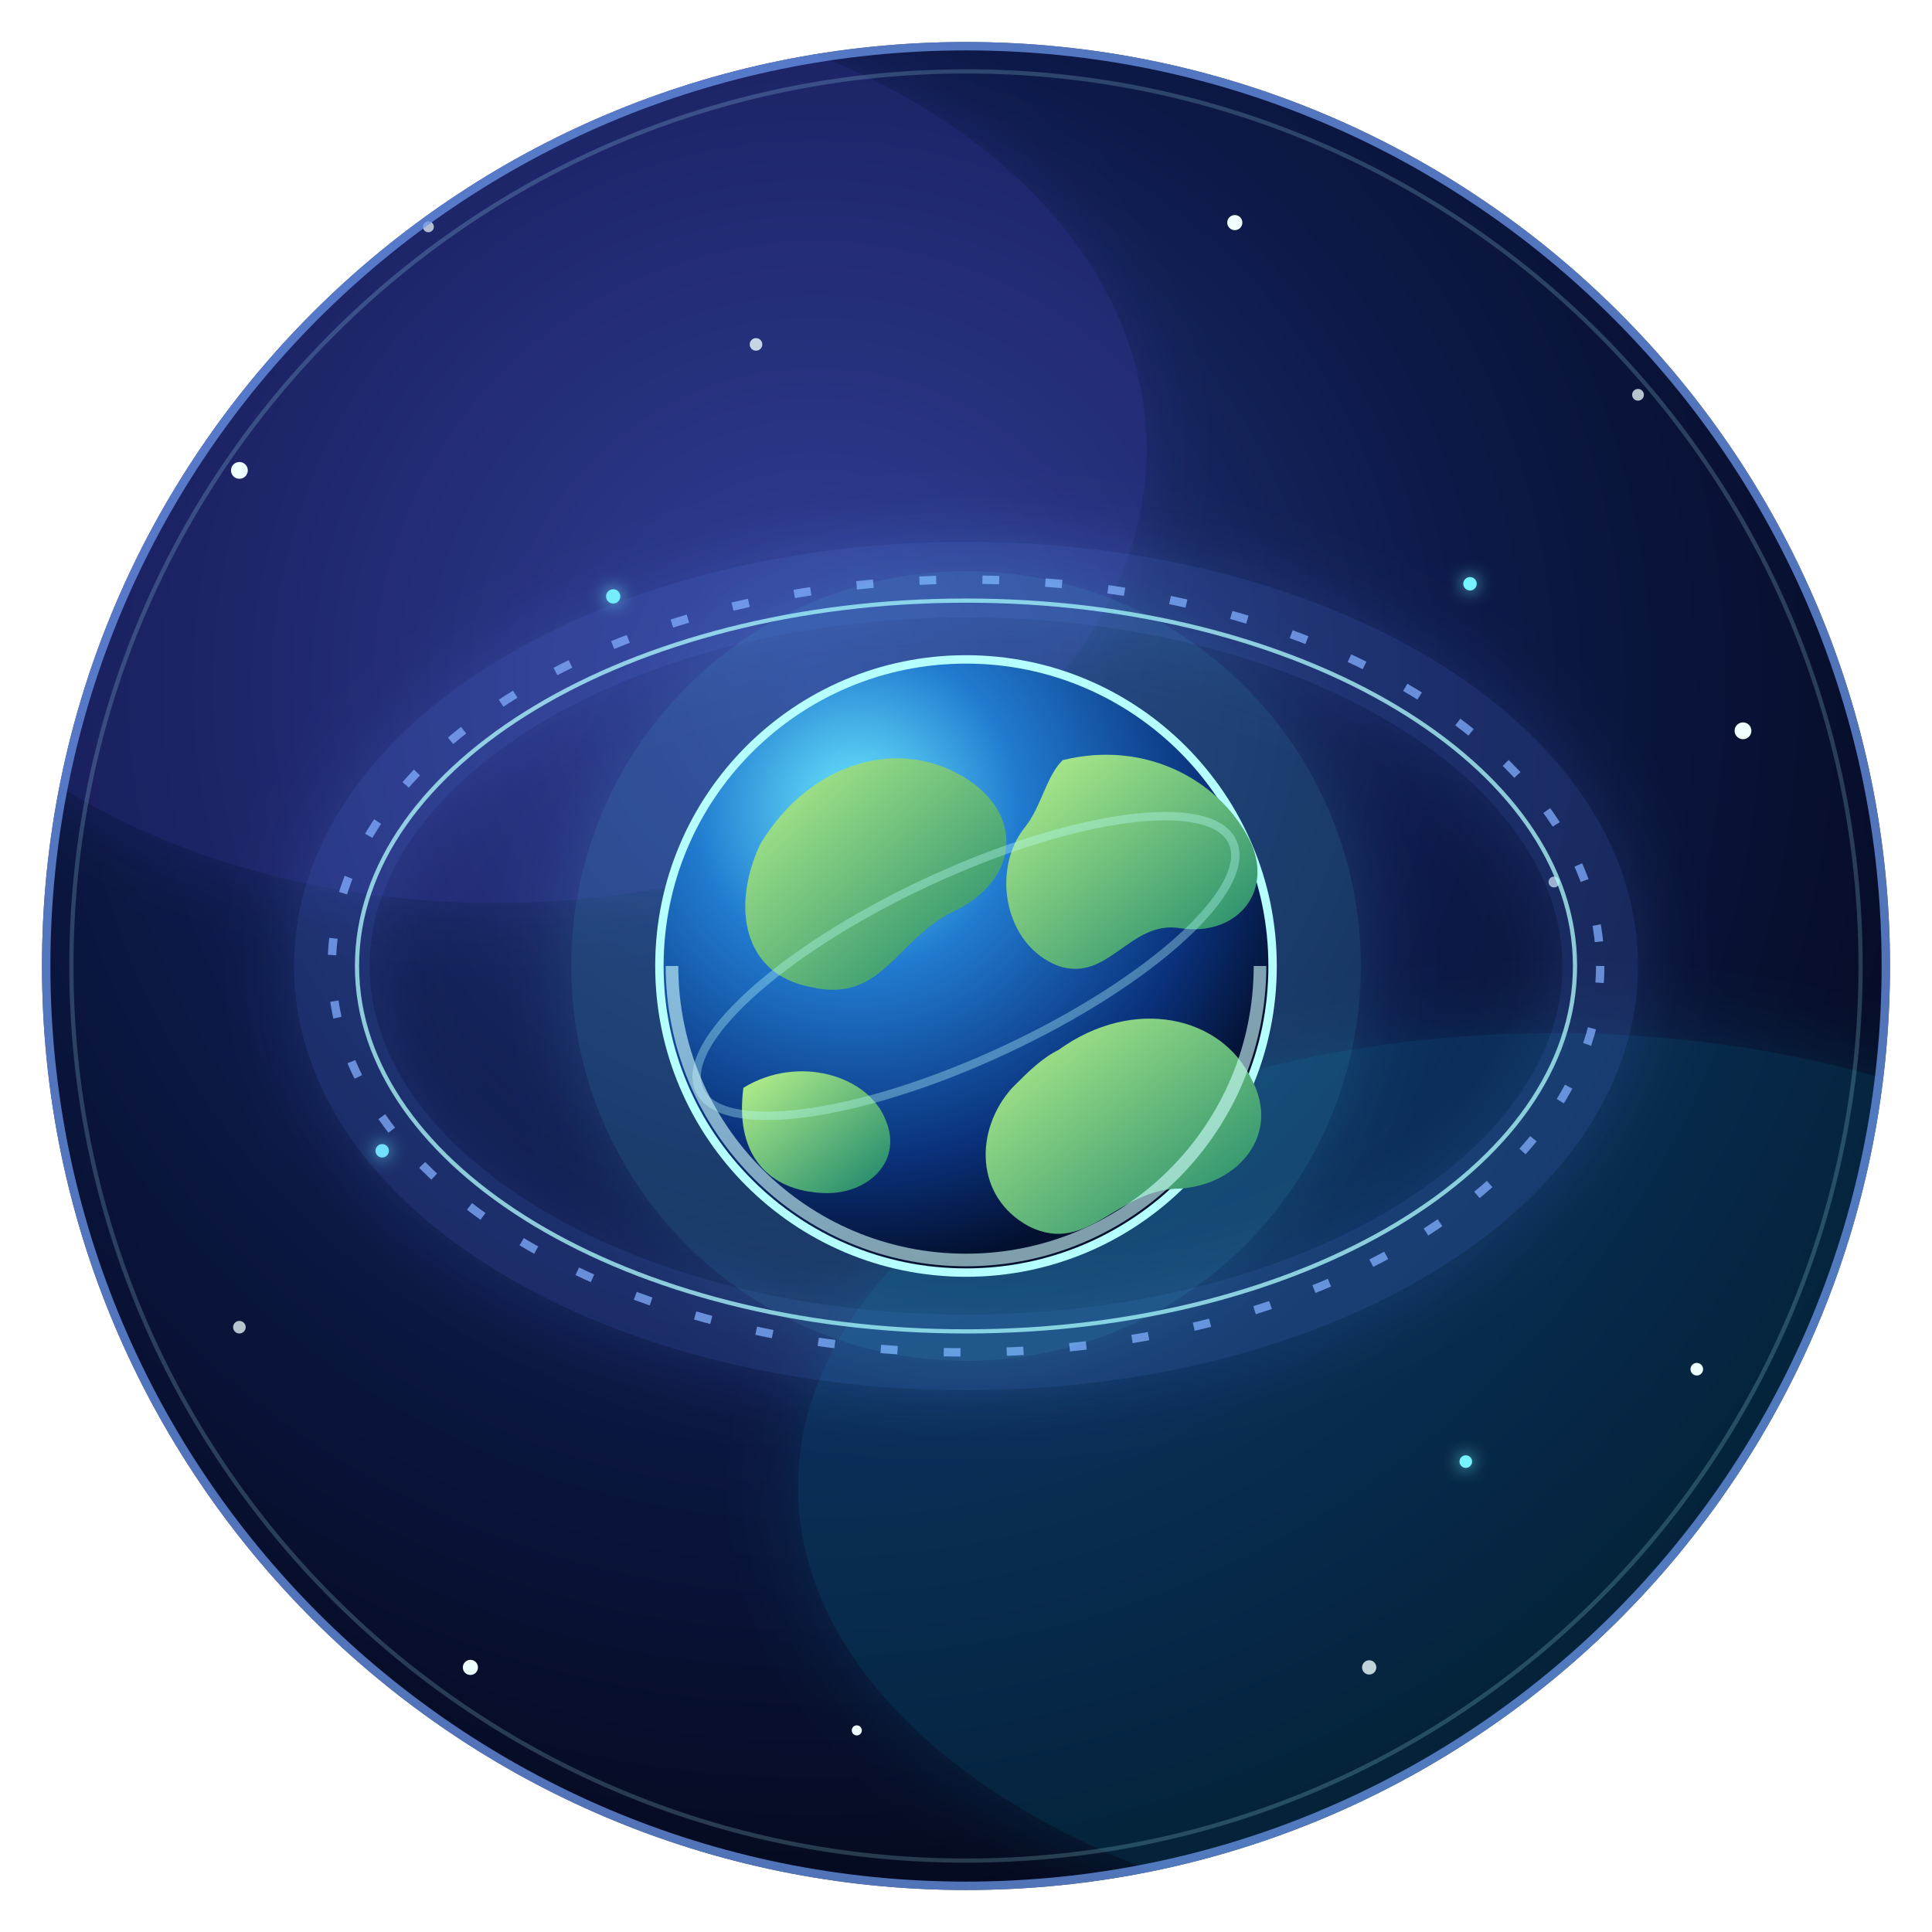
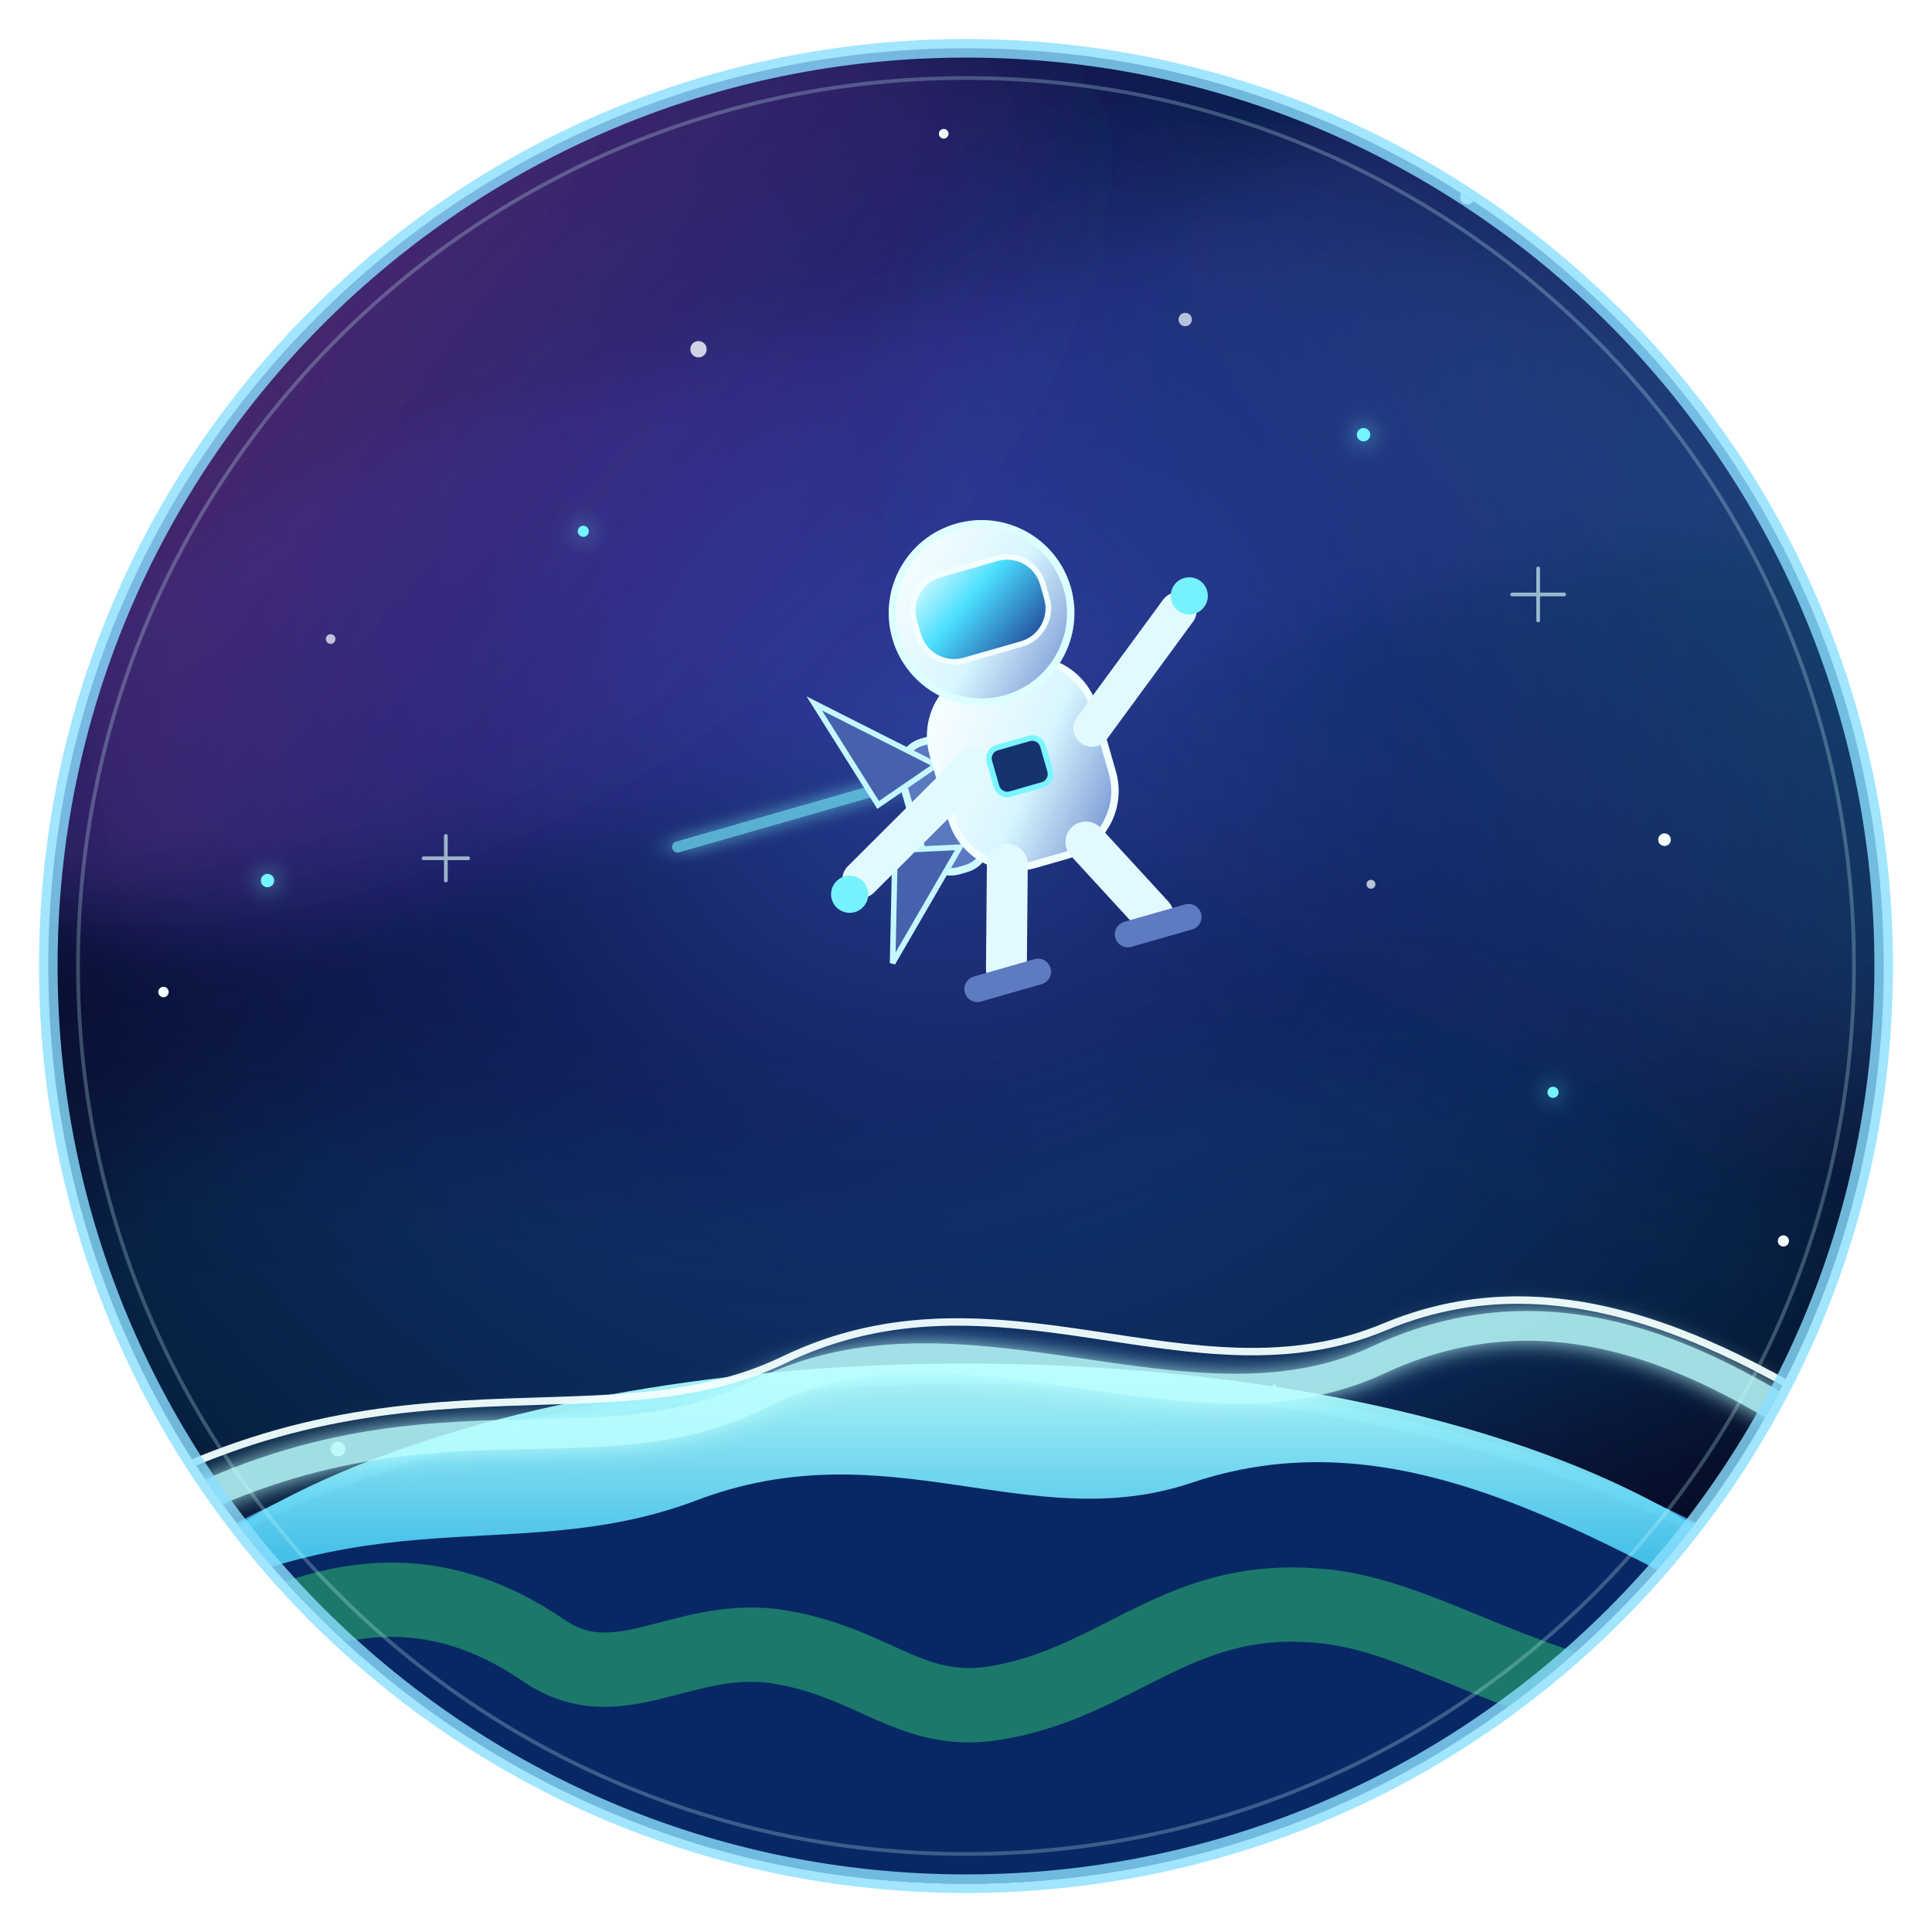
- <svg xmlns="http://www.w3.org/2000/svg" width="460" height="460" viewBox="0 0 460 460" role="img" aria-labelledby="title desc">
+ <svg xmlns="http://www.w3.org/2000/svg" width="520" height="520" viewBox="0 0 520 520" role="img" aria-labelledby="title desc">
  <defs>
-     <radialGradient id="space" cx="42%" cy="35%" r="75%">
-       <stop stop-color="#263a82" />
-       <stop offset=".45" stop-color="#0d1a4a" />
-       <stop offset="1" stop-color="#020512" />
+     <radialGradient id="deepSpace" cx="48%" cy="38%" r="75%">
+       <stop stop-color="#263d91" />
+       <stop offset=".32" stop-color="#111f5b" />
+       <stop offset=".7" stop-color="#070d2c" />
+       <stop offset="1" stop-color="#01030d" />
    </radialGradient>
-     <radialGradient id="earth" cx="32%" cy="24%" r="76%">
-       <stop stop-color="#6beaff" />
-       <stop offset=".35" stop-color="#217bd0" />
-       <stop offset=".76" stop-color="#0a317b" />
-       <stop offset="1" stop-color="#03102f" />
-     </radialGradient>
+     <linearGradient id="earthGlow" x1="0" y1="0" x2="0" y2="1">
+       <stop stop-color="#b6ffff" />
+       <stop offset=".35" stop-color="#2ab9ec" />
+       <stop offset="1" stop-color="#071a62" />
+     </linearGradient>
    <linearGradient id="suit" x1="0" y1="0" x2="1" y2="1">
      <stop stop-color="#fff" />
      <stop offset=".55" stop-color="#d8f6ff" />
-       <stop offset="1" stop-color="#7194db" />
+       <stop offset="1" stop-color="#6684ca" />
    </linearGradient>
    <linearGradient id="visor" x1="0" y1="0" x2="1" y2="1">
-       <stop stop-color="#e4ffff" />
-       <stop offset=".45" stop-color="#47dfff" />
-       <stop offset="1" stop-color="#214696" />
+       <stop stop-color="#e9ffff" />
+       <stop offset=".4" stop-color="#4bdfff" />
+       <stop offset="1" stop-color="#1d388d" />
    </linearGradient>
-     <linearGradient id="land" x1="0" y1="0" x2="1" y2="1">
-       <stop stop-color="#b8f28c" />
-       <stop offset="1" stop-color="#19846b" />
+     <linearGradient id="nebulaPink" x1="0" y1="0" x2="1" y2="1">
+       <stop stop-color="#ff5dbb" stop-opacity=".45" />
+       <stop offset="1" stop-color="#7f39ff" stop-opacity="0" />
    </linearGradient>
+     <linearGradient id="nebulaBlue" x1="1" y1="0" x2="0" y2="1">
+       <stop stop-color="#37e8ff" stop-opacity=".38" />
+       <stop offset="1" stop-color="#3560ff" stop-opacity="0" />
+     </linearGradient>
+     <filter id="blur20" x="-100%" y="-100%" width="300%" height="300%">
+       <feGaussianBlur stdDeviation="20" />
+     </filter>
+     <filter id="blur8" x="-100%" y="-100%" width="300%" height="300%">
+       <feGaussianBlur stdDeviation="8" />
+     </filter>
    <filter id="glow" x="-100%" y="-100%" width="300%" height="300%">
-       <feGaussianBlur stdDeviation="9" result="b" />
+       <feGaussianBlur stdDeviation="3" result="b" />
      <feMerge>
        <feMergeNode in="b" />
        <feMergeNode in="SourceGraphic" />
      </feMerge>
    </filter>
-     <filter id="soft" x="-100%" y="-100%" width="300%" height="300%">
-       <feGaussianBlur stdDeviation="2" result="b" />
-       <feMerge>
-         <feMergeNode in="b" />
-         <feMergeNode in="SourceGraphic" />
-       </feMerge>
-     </filter>
-     <clipPath id="round">
-       <circle cx="230" cy="230" r="220" />
+     <clipPath id="circle">
+       <circle cx="260" cy="260" r="247" />
    </clipPath>
-     <path id="drift" d="M 85 234 C 103 119 193 74 290 89 C 386 104 404 185 369 274 C 329 376 223 386 135 329 C 87 298 71 269 85 234" />
  </defs>
-   <g clip-path="url(#round)">
-     <circle cx="230" cy="230" r="220" fill="url(#space)" />
-     <ellipse cx="118" cy="107" rx="155" ry="108" fill="#6d59ff" opacity=".16" filter="url(#glow)" />
-     <ellipse cx="370" cy="354" rx="180" ry="108" fill="#00dfff" opacity=".12" filter="url(#glow)" />
-     <g fill="#efffff">
-       <circle cx="57" cy="112" r="2" />
-       <circle cx="102" cy="54" r="1.3" opacity=".7" />
-       <circle cx="180" cy="82" r="1.5" opacity=".8" />
-       <circle cx="294" cy="53" r="1.8" />
-       <circle cx="390" cy="94" r="1.4" opacity=".75" />
-       <circle cx="415" cy="174" r="2" />
-       <circle cx="57" cy="316" r="1.5" opacity=".75" />
-       <circle cx="112" cy="397" r="1.8" />
-       <circle cx="204" cy="412" r="1.2" />
-       <circle cx="326" cy="397" r="1.7" opacity=".8" />
-       <circle cx="404" cy="326" r="1.5" />
-       <circle cx="370" cy="210" r="1.3" opacity=".7" />
+   <g clip-path="url(#circle)">
+     <rect width="520" height="520" fill="url(#deepSpace)" />
+     <ellipse cx="116" cy="120" rx="190" ry="100" fill="url(#nebulaPink)" filter="url(#blur20)" transform="rotate(-25 116 120)" />
+     <ellipse cx="416" cy="174" rx="190" ry="104" fill="url(#nebulaBlue)" filter="url(#blur20)" transform="rotate(28 416 174)" />
+     <path d="M-30 215C105 65 238 120 337 47C414-10 542 66 560 166C430 112 337 190 235 205C127 222 63 305-30 215Z" fill="#5c45d0" opacity=".13" filter="url(#blur8)" />
+     <path d="M-45 350C90 246 184 350 284 302C390 250 468 301 566 385C424 347 355 432 244 419C143 407 78 466-45 350Z" fill="#00d6ff" opacity=".1" filter="url(#blur20)" />
+     <g fill="#f5ffff">
+       <circle cx="43" cy="83" r="2" />
+       <circle cx="89" cy="172" r="1.3" opacity=".72" />
+       <circle cx="131" cy="45" r="1.5" />
+       <circle cx="188" cy="94" r="2.2" opacity=".8" />
+       <circle cx="254" cy="36" r="1.3" />
+       <circle cx="319" cy="86" r="1.8" opacity=".7" />
+       <circle cx="395" cy="53" r="2" />
+       <circle cx="474" cy="96" r="1.4" opacity=".8" />
+       <circle cx="448" cy="226" r="1.7" />
+       <circle cx="44" cy="267" r="1.4" />
+       <circle cx="91" cy="390" r="2" opacity=".8" />
+       <circle cx="146" cy="462" r="1.4" />
+       <circle cx="222" cy="427" r="1.8" />
+       <circle cx="348" cy="467" r="1.3" opacity=".8" />
+       <circle cx="433" cy="407" r="2" />
+       <circle cx="480" cy="334" r="1.5" />
+       <circle cx="369" cy="238" r="1.2" opacity=".72" />
    </g>
-     <g fill="#76f4ff" filter="url(#soft)">
-       <circle cx="146" cy="142" r="1.7" />
-       <circle cx="350" cy="139" r="1.6" />
-       <circle cx="91" cy="274" r="1.6" />
-       <circle cx="349" cy="348" r="1.5" />
+     <g fill="#75f5ff" filter="url(#glow)">
+       <circle cx="72" cy="237" r="1.8" />
+       <circle cx="157" cy="143" r="1.5" />
+       <circle cx="367" cy="117" r="1.8" />
+       <circle cx="418" cy="294" r="1.5" />
+       <circle cx="273" cy="469" r="1.5" />
    </g>
-     <ellipse cx="230" cy="230" rx="151" ry="92" fill="none" stroke="#5f8dff" stroke-width="18" opacity=".18" filter="url(#glow)" />
-     <ellipse cx="230" cy="230" rx="151" ry="92" fill="none" stroke="#81adff" stroke-width="2" stroke-dasharray="4 11" opacity=".75" />
-     <ellipse cx="230" cy="230" rx="145" ry="87" fill="none" stroke="#b3ffff" stroke-width="1" opacity=".75" />
-     <circle cx="230" cy="230" r="94" fill="#5ae7ff" opacity=".14" filter="url(#glow)" />
-     <circle cx="230" cy="230" r="73" fill="url(#earth)" stroke="#b5ffff" stroke-width="2" />
-     <path d="M181 201c12-20 34-26 50-15 13 9 11 24-4 31-14 7-17 22-34 18-16-3-19-19-12-34Z" fill="url(#land)" />
-     <path d="M253 181c20-5 38 5 45 20 5 12-4 22-17 20-12-2-17 13-29 9-13-5-16-23-8-33 4-5 5-12 9-16Z" fill="url(#land)" />
-     <path d="M252 250c18-13 39-8 46 7 7 13-3 25-17 26-15 0-22 16-36 9-13-7-13-23-4-33 4-4 7-7 11-9Z" fill="url(#land)" />
-     <path d="M177 259c13-8 30-3 34 8 4 10-5 18-16 17-13-1-20-10-18-25Z" fill="url(#land)" />
-     <ellipse cx="230" cy="230" rx="70" ry="22" fill="none" stroke="#baffff" stroke-width="2" opacity=".35" transform="rotate(-25 230 230)" />
-     <path d="M160 230a70 70 0 0 0 140 0" fill="none" stroke="#d2ffff" stroke-width="3" opacity=".6" />
-     <g>
-       <animateMotion dur="13s" repeatCount="indefinite" rotate="auto">
-         <mpath href="#drift" />
-       </animateMotion>
-       <g transform="scale(.76)">
-         <path d="M-40 2h-31" stroke="#68f0ff" stroke-width="4" stroke-linecap="round" filter="url(#soft)" />
-         <path d="M-28-11h17v34h-17z" rx="7" fill="#5e7fc6" stroke="#c9f8ff" stroke-width="2" />
-         <path d="M-17-6-40-29-33 0ZM-17 18-40 40-33 14Z" fill="#526fb8" stroke="#c5f7ff" stroke-width="1.5" />
-         <rect x="-17" y="-24" width="43" height="51" rx="17" fill="url(#suit)" stroke="#efffff" stroke-width="2" />
-         <circle cx="5" cy="-38" r="23" fill="url(#suit)" stroke="#d9ffff" stroke-width="2" />
-         <rect x="-12" y="-50" width="34" height="23" rx="10" fill="url(#visor)" stroke="#f2ffff" stroke-width="1.5" />
-         <path d="M-8-2-39 17M24-2 53-22" stroke="#e1f9ff" stroke-width="10" stroke-linecap="round" />
-         <circle cx="-43" cy="20" r="5" fill="#70efff" />
-         <circle cx="57" cy="-25" r="5" fill="#70efff" />
-         <path d="M-6 25-14 49M15 25 26 48" stroke="#e1f9ff" stroke-width="11" stroke-linecap="round" />
-         <path d="M-22 52h16M18 51h16" stroke="#5a79c6" stroke-width="7" stroke-linecap="round" />
-         <rect x="-3" y="-4" width="15" height="13" rx="3" fill="#143671" stroke="#75f5ff" stroke-width="1.5" />
+     <g stroke="#dfffff" stroke-linecap="round" opacity=".65">
+       <path d="M120 225v12M114 231h12" />
+       <path d="M414 153v14M407 160h14" />
+       <path d="M343 373v12M337 379h12" />
+     </g>
+     <ellipse cx="260" cy="482" rx="254" ry="111" fill="#06164c" stroke="#3e96d7" stroke-width="3" />
+     <ellipse cx="260" cy="462" rx="233" ry="95" fill="url(#earthGlow)" opacity=".95" />
+     <path d="M25 445C95 399 136 423 187 404C239 384 277 414 321 399C378 380 430 414 495 449L510 530H10Z" fill="#082865" />
+     <path d="M54 448c35-22 64-23 92-4 20 14 37-4 62-1 28 4 37 20 62 15 31-6 47-28 82-26 26 1 48 18 86 27" fill="none" stroke="#1f8c6b" stroke-width="20" opacity=".8" />
+     <path d="M15 426C103 363 154 401 205 375C259 348 320 390 371 366C429 339 478 378 515 403" fill="none" stroke="#bcffff" stroke-width="8" opacity=".85" filter="url(#glow)" />
+     <path d="M10 417C98 356 159 391 211 366C269 338 321 379 373 357C426 335 477 369 516 394" fill="none" stroke="#f2ffff" stroke-width="2" opacity=".95" />
+     <g transform="translate(270 207)">
+       <animateTransform attributeName="transform" type="translate" values="270 207; 278 199; 264 210; 270 207" dur="7s" repeatCount="indefinite" />
+       <g transform="rotate(-16)">
+         <path d="M-25-4h-65" stroke="#79f4ff" stroke-width="3" stroke-linecap="round" opacity=".65" filter="url(#glow)" />
+         <rect x="-27" y="-13" width="18" height="36" rx="8" fill="#5b79c0" stroke="#cffaff" stroke-width="2" />
+         <path d="M-17-6-44-31-35 0ZM-17 17-43 42-34 13Z" fill="#4662ac" stroke="#c4f7ff" stroke-width="1.5" />
+         <rect x="-17" y="-27" width="45" height="54" rx="18" fill="url(#suit)" stroke="#f1ffff" stroke-width="2" />
+         <circle cx="6" cy="-42" r="24" fill="url(#suit)" stroke="#ddffff" stroke-width="2" />
+         <rect x="-12" y="-55" width="36" height="24" rx="10" fill="url(#visor)" stroke="#f3ffff" stroke-width="1.5" />
+         <path d="M-7-3-45 18M26-4 57-28" stroke="#e2faff" stroke-width="10" stroke-linecap="round" />
+         <circle cx="-49" cy="21" r="5" fill="#76f2ff" />
+         <circle cx="61" cy="-31" r="5" fill="#76f2ff" />
+         <path d="M-6 25-14 52M16 25 28 49" stroke="#e2faff" stroke-width="11" stroke-linecap="round" />
+         <path d="M-23 55h17M20 52h17" stroke="#5d7bc1" stroke-width="7" stroke-linecap="round" />
+         <rect x="-3" y="-6" width="15" height="13" rx="3" fill="#14336f" stroke="#7af5ff" stroke-width="1.5" />
      </g>
    </g>
-     <circle cx="230" cy="230" r="220" fill="none" stroke="#6b96ea" stroke-width="4" opacity=".75" />
-     <circle cx="230" cy="230" r="213" fill="none" stroke="#b0f5ff" stroke-width="1" opacity=".2" />
  </g>
+   <circle cx="260" cy="260" r="247" fill="none" stroke="#8adfff" stroke-width="5" opacity=".8" />
+   <circle cx="260" cy="260" r="239" fill="none" stroke="#d0ffff" stroke-width="1" opacity=".25" />
</svg>
